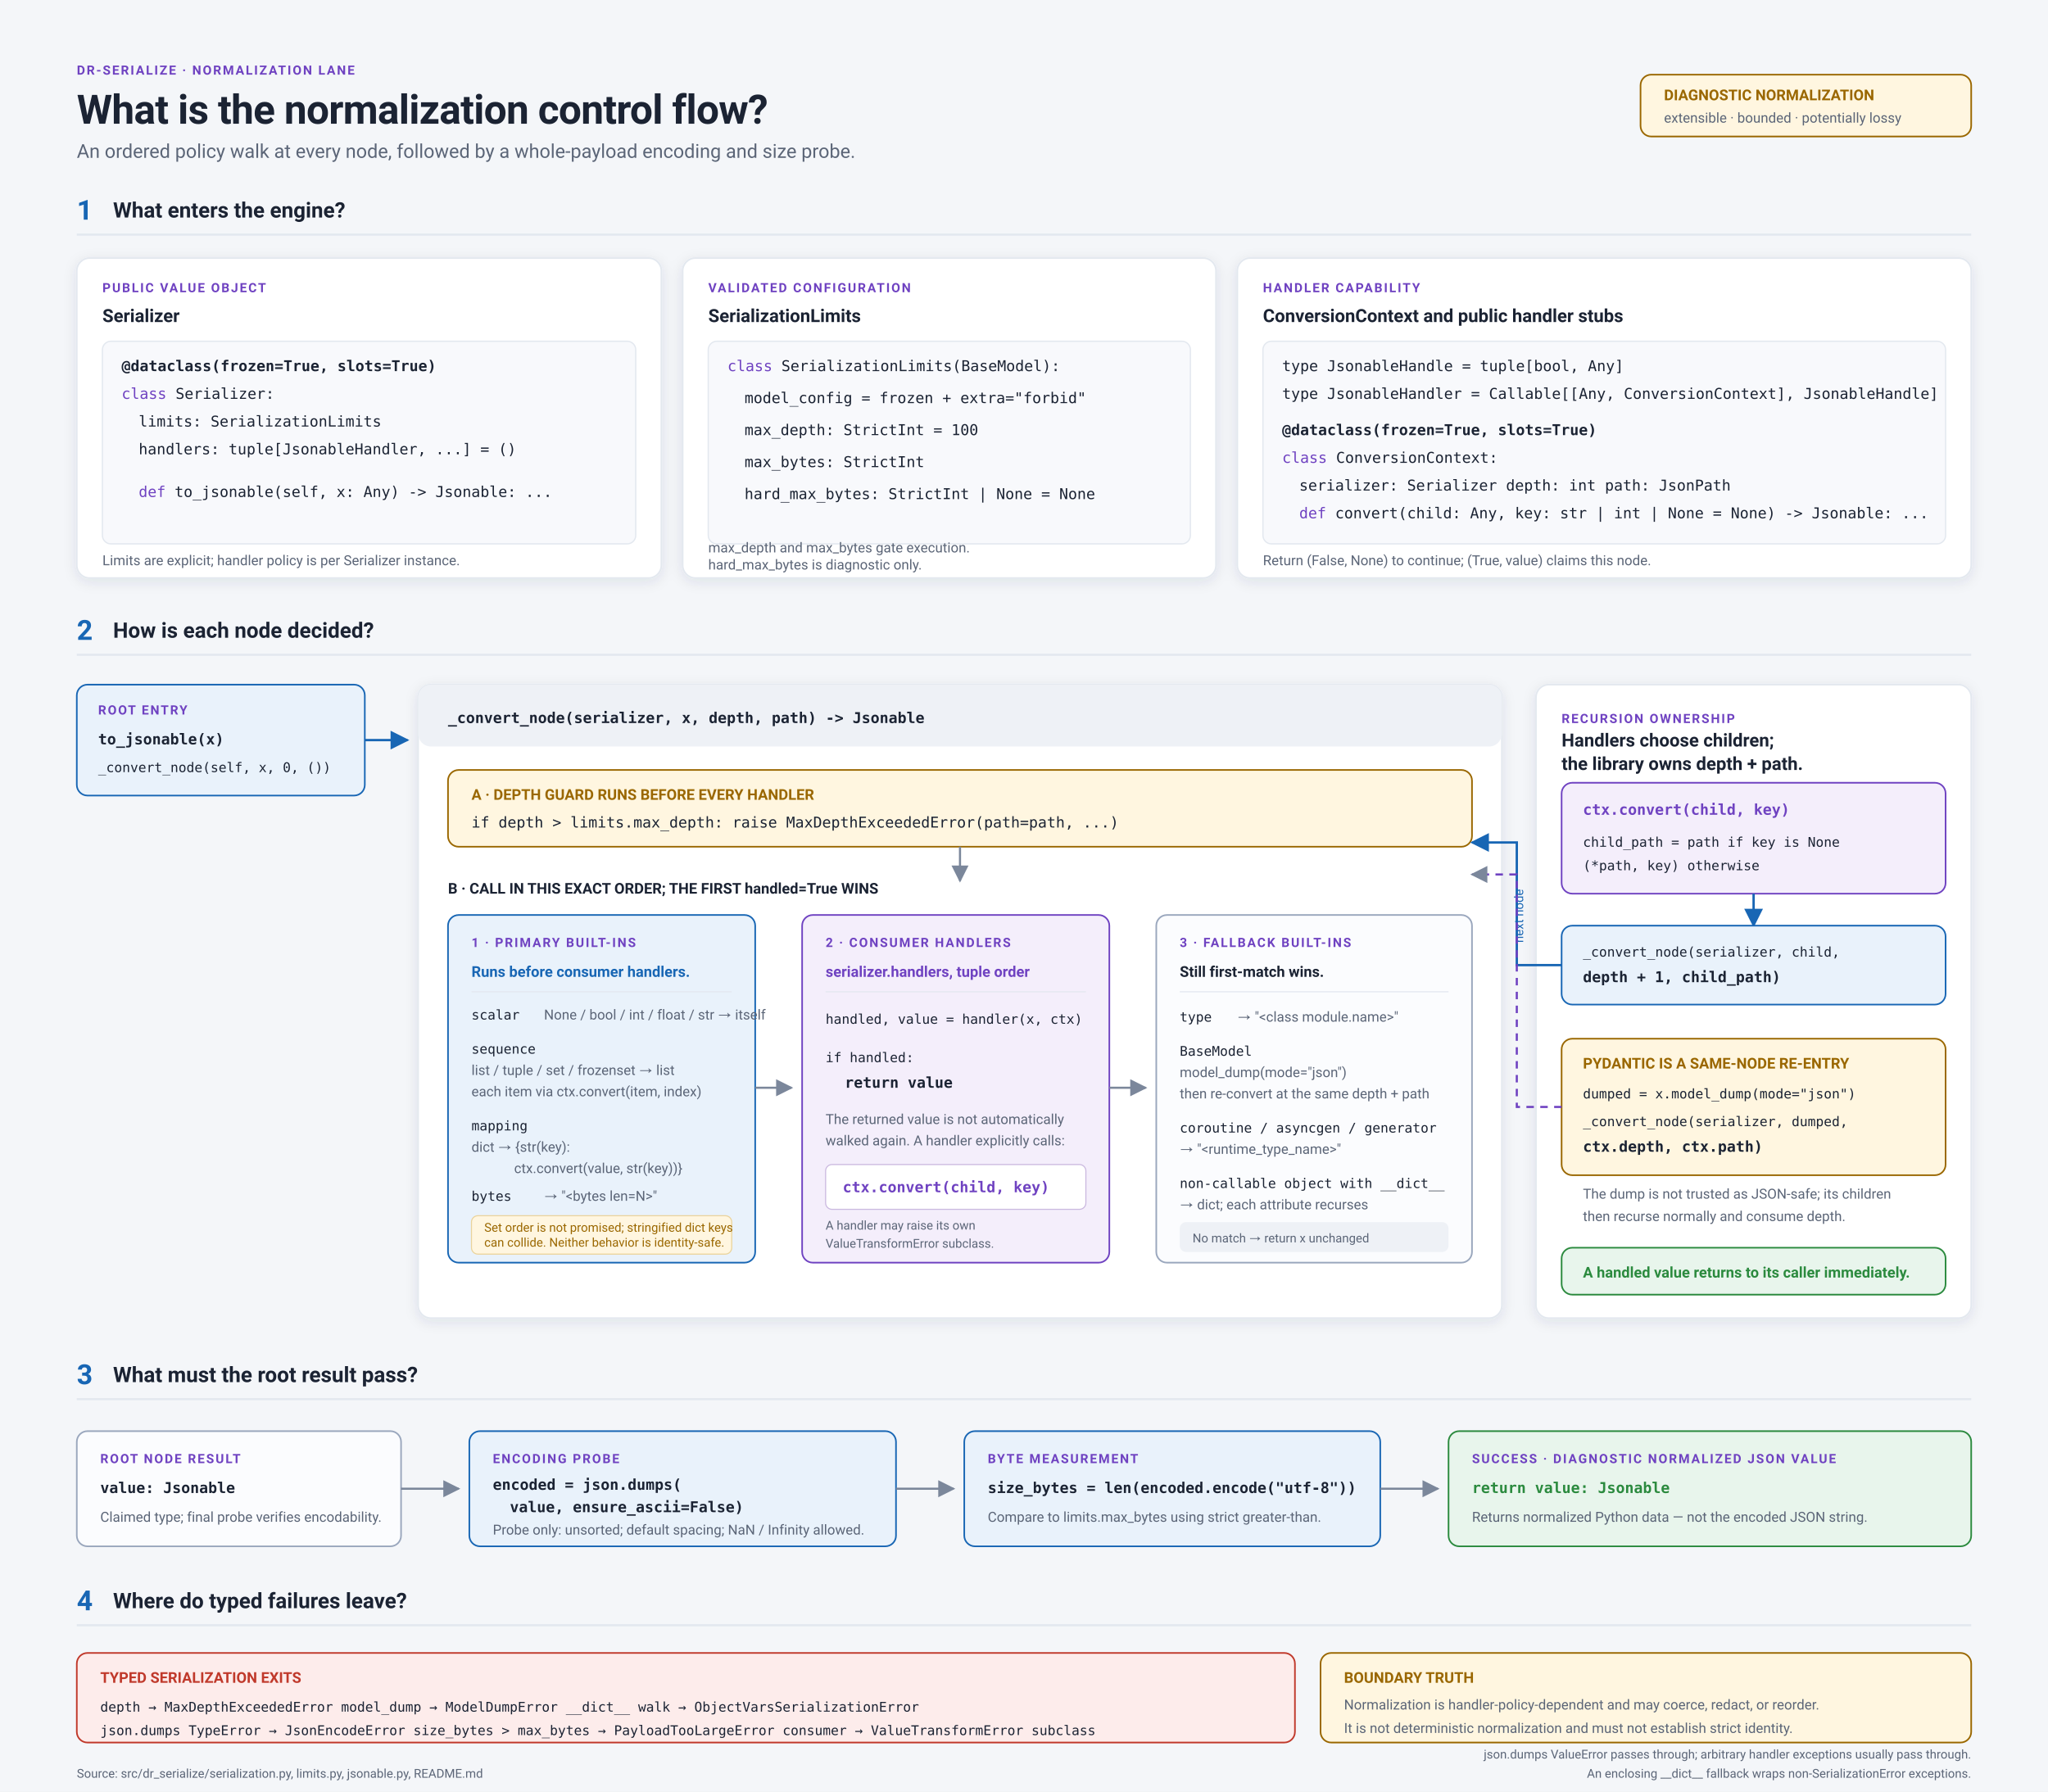
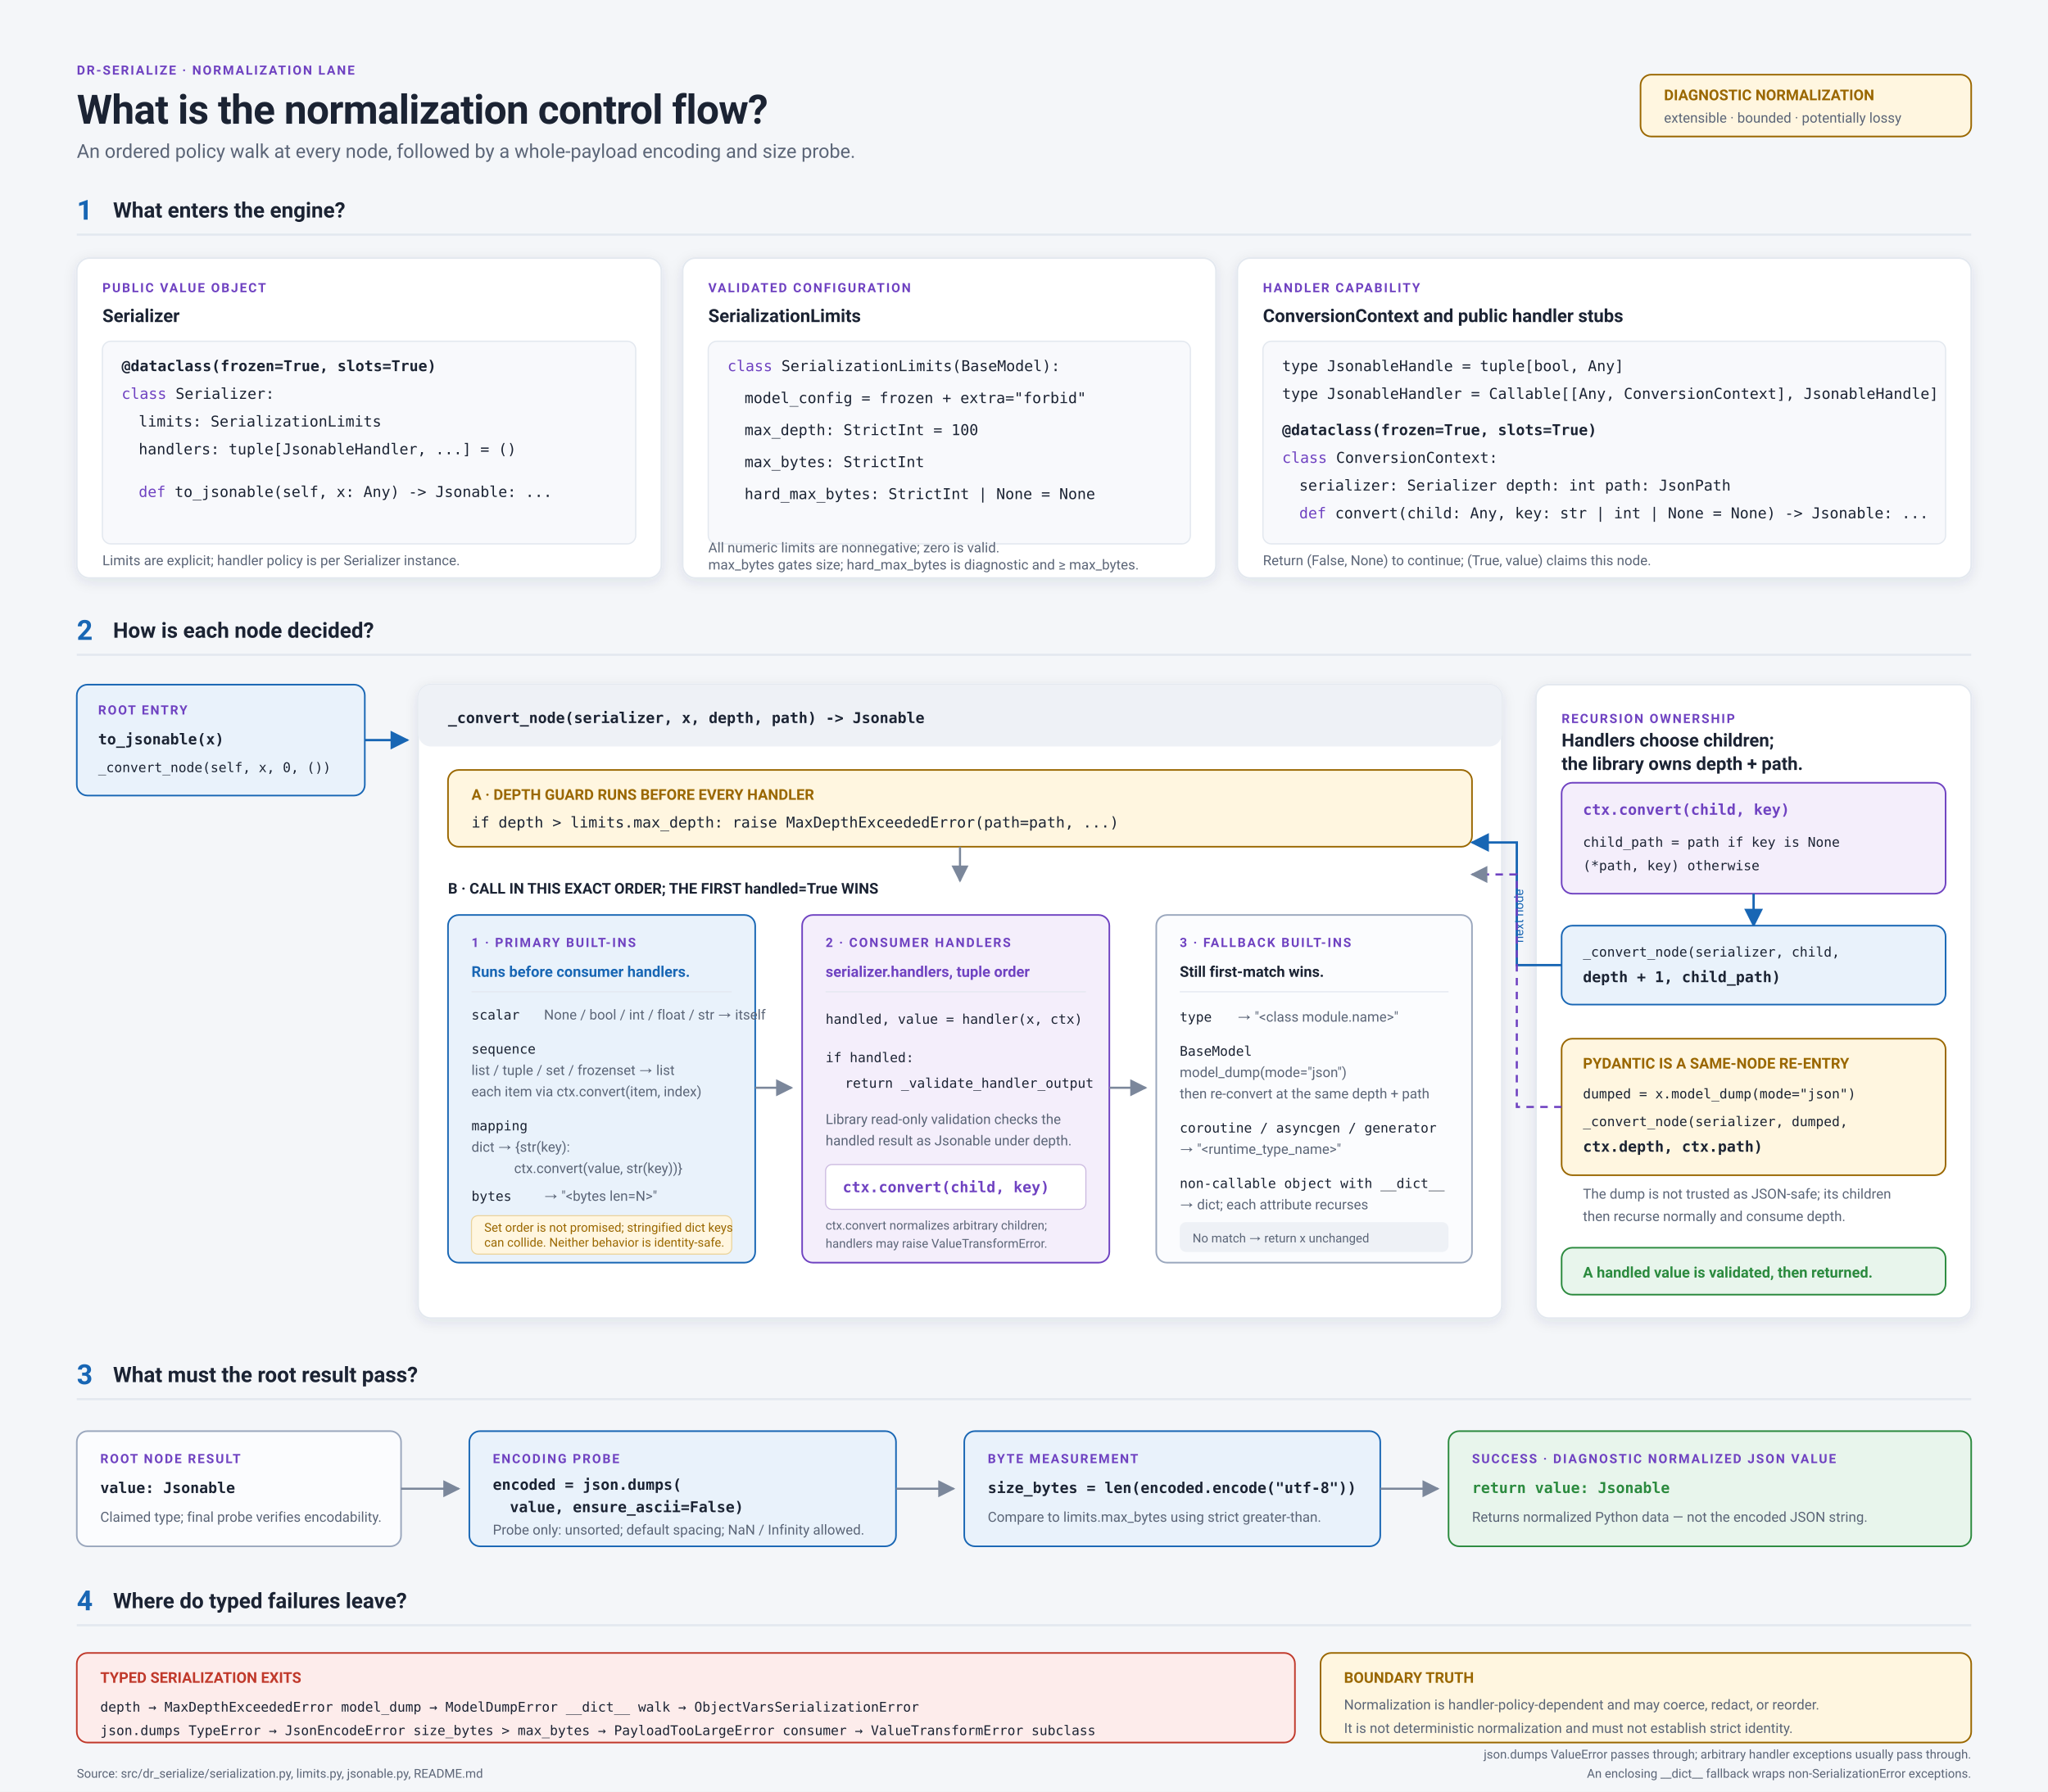
<svg xmlns="http://www.w3.org/2000/svg" viewBox="0 0 1920 1680" role="img" aria-labelledby="svg-title svg-desc">
  <defs>
    <filter id="shadow" x="-10%" y="-10%" width="120%" height="130%">
      <feDropShadow dx="0" dy="3" stdDeviation="6" flood-color="#24324a" flood-opacity="0.10" />
    </filter>
    <marker id="arrow" viewBox="0 0 10 10" refX="9" refY="5" markerWidth="8" markerHeight="8" orient="auto-start-reverse">
      <path d="M 0 0 L 10 5 L 0 10 z" fill="#7b879b" />
    </marker>
    <marker id="arrow-blue" viewBox="0 0 10 10" refX="9" refY="5" markerWidth="8" markerHeight="8" orient="auto-start-reverse">
      <path d="M 0 0 L 10 5 L 0 10 z" fill="#1866b4" />
    </marker>
    <marker id="arrow-red" viewBox="0 0 10 10" refX="9" refY="5" markerWidth="8" markerHeight="8" orient="auto-start-reverse">
      <path d="M 0 0 L 10 5 L 0 10 z" fill="#c0392b" />
    </marker>
    <style>
      text { fill: #1b2333; font-family: -apple-system, BlinkMacSystemFont, "Segoe UI", Roboto, Helvetica, Arial, sans-serif; }
      .title { font-size: 38px; font-weight: 700; letter-spacing: -0.5px; }
      .dek { fill: #5b6577; font-size: 18px; }
      .eyebrow { fill: #6f42c1; font-size: 12px; font-weight: 700; letter-spacing: 1.4px; }
      .section { font-size: 20px; font-weight: 700; }
      .section-no { fill: #1866b4; font-size: 26px; font-weight: 700; }
      .card-title { font-size: 17px; font-weight: 700; }
      .label { font-size: 14px; font-weight: 700; }
      .body { font-size: 15px; }
      .small { fill: #5b6577; font-size: 13px; }
      .micro { fill: #5b6577; font-size: 11.5px; }
      .mono { font-family: ui-monospace, SFMono-Regular, Menlo, Consolas, monospace; font-size: 14px; }
      .mono-small { font-family: ui-monospace, SFMono-Regular, Menlo, Consolas, monospace; font-size: 12.5px; }
      .mono-bold { font-family: ui-monospace, SFMono-Regular, Menlo, Consolas, monospace; font-size: 14px; font-weight: 700; }
      .muted { fill: #5b6577; }
      .accent { fill: #1866b4; }
      .anchor { fill: #6f42c1; }
      .green { fill: #2b8a3e; }
      .amber { fill: #9a6700; }
      .red { fill: #c0392b; }
      .card { fill: #ffffff; stroke: #e3e8ef; stroke-width: 1.5; rx: 12; }
      .code { fill: #f8f9fc; stroke: #e3e8ef; stroke-width: 1.2; rx: 8; }
      .node { fill: #fbfcfe; stroke: #9aa7bd; stroke-width: 1.5; rx: 10; }
      .node-blue { fill: #e9f2fb; stroke: #1866b4; stroke-width: 1.5; rx: 10; }
      .node-purple { fill: #f4eefb; stroke: #6f42c1; stroke-width: 1.5; rx: 10; }
      .node-green { fill: #e8f5ec; stroke: #2b8a3e; stroke-width: 1.5; rx: 10; }
      .node-amber { fill: #fff6e0; stroke: #9a6700; stroke-width: 1.5; rx: 10; }
      .node-red { fill: #fdeceb; stroke: #c0392b; stroke-width: 1.5; rx: 10; }
      .rule { stroke: #e3e8ef; stroke-width: 2; }
      .flow { fill: none; stroke: #7b879b; stroke-width: 2; marker-end: url(#arrow); }
      .flow-blue { fill: none; stroke: #1866b4; stroke-width: 2.2; marker-end: url(#arrow-blue); }
      .flow-red { fill: none; stroke: #c0392b; stroke-width: 1.8; marker-end: url(#arrow-red); }
      .flow-dashed { fill: none; stroke: #6f42c1; stroke-width: 2; stroke-dasharray: 7 6; marker-end: url(#arrow); }
      .hairline { stroke: #e3e8ef; stroke-width: 1; }
    </style>
  </defs>
  <rect width="1920" height="1680" fill="#f4f6f9" />
  <text x="72" y="70" class="eyebrow">DR-SERIALIZE · NORMALIZATION LANE</text>
  <text x="72" y="116" class="title">What is the normalization control flow?</text>
  <text x="72" y="148" class="dek">An ordered policy walk at every node, followed by a whole-payload encoding and size probe.</text>
  <rect x="1538" y="70" width="310" height="58" class="node-amber" />
  <text x="1560" y="94" class="label amber">DIAGNOSTIC NORMALIZATION</text>
  <text x="1560" y="115" class="small">extensible · bounded · potentially lossy</text>
  <text x="72" y="206" class="section-no">1</text>
  <text x="106" y="204" class="section">What enters the engine?</text>
  <line x1="72" y1="220" x2="1848" y2="220" class="rule" />
  <g filter="url(#shadow)">
    <rect x="72" y="242" width="548" height="300" class="card" />
    <rect x="640" y="242" width="500" height="300" class="card" />
    <rect x="1160" y="242" width="688" height="300" class="card" />
  </g>
  <text x="96" y="274" class="eyebrow">PUBLIC VALUE OBJECT</text>
  <text x="96" y="302" class="card-title">Serializer</text>
  <rect x="96" y="320" width="500" height="190" class="code" />
  <text x="114" y="348" class="mono-bold">@dataclass(frozen=True, slots=True)</text>
  <text x="114" y="374" class="mono">
    <tspan class="anchor">class</tspan> Serializer:</text>
  <text x="130" y="400" class="mono">limits: SerializationLimits</text>
  <text x="130" y="426" class="mono">handlers: tuple[JsonableHandler, ...] = ()</text>
  <text x="130" y="466" class="mono">
    <tspan class="anchor">def</tspan> to_jsonable(self, x: Any) -&gt; Jsonable: ...</text>
  <text x="96" y="530" class="small">Limits are explicit; handler policy is per Serializer instance.</text>
  <text x="664" y="274" class="eyebrow">VALIDATED CONFIGURATION</text>
  <text x="664" y="302" class="card-title">SerializationLimits</text>
  <rect x="664" y="320" width="452" height="190" class="code" />
  <text x="682" y="348" class="mono">
    <tspan class="anchor">class</tspan> SerializationLimits(BaseModel):</text>
  <text x="698" y="378" class="mono">model_config = frozen + extra="forbid"</text>
  <text x="698" y="408" class="mono">max_depth: StrictInt = 100</text>
  <text x="698" y="438" class="mono">max_bytes: StrictInt</text>
  <text x="698" y="468" class="mono">hard_max_bytes: StrictInt | None = None</text>
-   <text x="664" y="518" class="small">max_depth and max_bytes gate execution.</text>
-   <text x="664" y="534" class="small">hard_max_bytes is diagnostic only.</text>
+   <text x="664" y="518" class="small">All numeric limits are nonnegative; zero is valid.</text>
+   <text x="664" y="534" class="small">max_bytes gates size; hard_max_bytes is diagnostic and ≥ max_bytes.</text>
  <text x="1184" y="274" class="eyebrow">HANDLER CAPABILITY</text>
  <text x="1184" y="302" class="card-title">ConversionContext and public handler stubs</text>
  <rect x="1184" y="320" width="640" height="190" class="code" />
  <text x="1202" y="348" class="mono">type JsonableHandle = tuple[bool, Any]</text>
  <text x="1202" y="374" class="mono">type JsonableHandler = Callable[[Any, ConversionContext], JsonableHandle]</text>
  <text x="1202" y="408" class="mono-bold">@dataclass(frozen=True, slots=True)</text>
  <text x="1202" y="434" class="mono">
    <tspan class="anchor">class</tspan> ConversionContext:</text>
  <text x="1218" y="460" class="mono">serializer: Serializer   depth: int   path: JsonPath</text>
  <text x="1218" y="486" class="mono">
    <tspan class="anchor">def</tspan> convert(child: Any, key: str | int | None = None) -&gt; Jsonable: ...</text>
  <text x="1184" y="530" class="small">Return (False, None) to continue; (True, value) claims this node.</text>
  <text x="72" y="600" class="section-no">2</text>
  <text x="106" y="598" class="section">How is each node decided?</text>
  <line x1="72" y1="614" x2="1848" y2="614" class="rule" />
  <rect x="72" y="642" width="270" height="104" class="node-blue" />
  <text x="92" y="670" class="eyebrow">ROOT ENTRY</text>
  <text x="92" y="698" class="mono-bold">to_jsonable(x)</text>
  <text x="92" y="724" class="mono-small">_convert_node(self, x, 0, ())</text>
  <path d="M342 694 H382" class="flow-blue" />
  <rect x="392" y="642" width="1016" height="594" class="card" filter="url(#shadow)" />
  <rect x="392" y="642" width="1016" height="58" rx="12" fill="#eef1f6" />
  <text x="420" y="678" class="mono-bold">_convert_node(serializer, x, depth, path) -&gt; Jsonable</text>
  <rect x="420" y="722" width="960" height="72" class="node-amber" />
  <text x="442" y="750" class="label amber">A · DEPTH GUARD RUNS BEFORE EVERY HANDLER</text>
  <text x="442" y="776" class="mono">if depth &gt; limits.max_depth: raise MaxDepthExceededError(path=path, ...)</text>
  <path d="M900 794 V826" class="flow" />
  <text x="420" y="838" class="label">B · CALL IN THIS EXACT ORDER; THE FIRST handled=True WINS</text>
  <rect x="420" y="858" width="288" height="326" class="node-blue" />
  <text x="442" y="888" class="eyebrow">1 · PRIMARY BUILT-INS</text>
  <text x="442" y="916" class="label accent">Runs before consumer handlers.</text>
  <line x1="442" y1="930" x2="686" y2="930" class="hairline" />
  <text x="442" y="956" class="mono-small">scalar</text>
  <text x="510" y="956" class="small">None / bool / int / float / str → itself</text>
  <text x="442" y="988" class="mono-small">sequence</text>
  <text x="442" y="1008" class="small">list / tuple / set / frozenset → list</text>
  <text x="442" y="1028" class="small">each item via ctx.convert(item, index)</text>
  <text x="442" y="1060" class="mono-small">mapping</text>
  <text x="442" y="1080" class="small">dict → {str(key):</text>
  <text x="482" y="1100" class="small">ctx.convert(value, str(key))}</text>
  <text x="442" y="1126" class="mono-small">bytes</text>
  <text x="510" y="1126" class="small">→ "&lt;bytes len=N&gt;"</text>
  <rect x="442" y="1140" width="244" height="36" rx="6" fill="#fff6e0" stroke="#ead39b" />
  <text x="454" y="1155" class="micro amber">Set order is not promised; stringified dict keys</text>
  <text x="454" y="1169" class="micro amber">can collide. Neither behavior is identity-safe.</text>
  <path d="M708 1020 H742" class="flow" />
  <rect x="752" y="858" width="288" height="326" class="node-purple" />
  <text x="774" y="888" class="eyebrow">2 · CONSUMER HANDLERS</text>
  <text x="774" y="916" class="label anchor">serializer.handlers, tuple order</text>
  <line x1="774" y1="930" x2="1018" y2="930" class="hairline" />
  <text x="774" y="960" class="mono-small">handled, value = handler(x, ctx)</text>
  <text x="774" y="996" class="mono-small">if handled:</text>
-   <text x="792" y="1020" class="mono-bold">return value</text>
-   <text x="774" y="1054" class="small">The returned value is not automatically</text>
-   <text x="774" y="1074" class="small">walked again. A handler explicitly calls:</text>
+   <text x="792" y="1020" class="mono-small">return _validate_handler_output</text>
+   <text x="774" y="1054" class="small">Library read-only validation checks the</text>
+   <text x="774" y="1074" class="small">handled result as Jsonable under depth.</text>
  <rect x="774" y="1092" width="244" height="42" rx="6" fill="#ffffff" stroke="#cab8df" />
  <text x="790" y="1118" class="mono-bold anchor">ctx.convert(child, key)</text>
-   <text x="774" y="1153" class="micro">A handler may raise its own</text>
-   <text x="774" y="1170" class="micro">ValueTransformError subclass.</text>
+   <text x="774" y="1153" class="micro">ctx.convert normalizes arbitrary children;</text>
+   <text x="774" y="1170" class="micro">handlers may raise ValueTransformError.</text>
  <path d="M1040 1020 H1074" class="flow" />
  <rect x="1084" y="858" width="296" height="326" class="node" />
  <text x="1106" y="888" class="eyebrow">3 · FALLBACK BUILT-INS</text>
  <text x="1106" y="916" class="label">Still first-match wins.</text>
  <line x1="1106" y1="930" x2="1358" y2="930" class="hairline" />
  <text x="1106" y="958" class="mono-small">type</text>
  <text x="1160" y="958" class="small">→ "&lt;class module.name&gt;"</text>
  <text x="1106" y="990" class="mono-small">BaseModel</text>
  <text x="1106" y="1010" class="small">model_dump(mode="json")</text>
  <text x="1106" y="1030" class="small">then re-convert at the same depth + path</text>
  <text x="1106" y="1062" class="mono-small">coroutine / asyncgen / generator</text>
  <text x="1106" y="1082" class="small">→ "&lt;runtime_type_name&gt;"</text>
  <text x="1106" y="1114" class="mono-small">non-callable object with __dict__</text>
  <text x="1106" y="1134" class="small">→ dict; each attribute recurses</text>
  <rect x="1106" y="1146" width="252" height="28" rx="6" fill="#eef1f6" />
  <text x="1118" y="1165" class="micro">No match → return x unchanged</text>
  <rect x="1440" y="642" width="408" height="594" class="card" filter="url(#shadow)" />
  <text x="1464" y="678" class="eyebrow">RECURSION OWNERSHIP</text>
  <text x="1464" y="700" class="card-title">Handlers choose children;</text>
  <text x="1464" y="722" class="card-title">the library owns depth + path.</text>
  <rect x="1464" y="734" width="360" height="104" class="node-purple" />
  <text x="1484" y="764" class="mono-bold anchor">ctx.convert(child, key)</text>
  <text x="1484" y="794" class="mono-small">child_path = path                 if key is None</text>
  <text x="1484" y="816" class="mono-small">             (*path, key)         otherwise</text>
  <path d="M1644 838 V868" class="flow-blue" />
  <rect x="1464" y="868" width="360" height="74" class="node-blue" />
  <text x="1484" y="897" class="mono-small">_convert_node(serializer, child,</text>
  <text x="1484" y="921" class="mono-bold">              depth + 1, child_path)</text>
  <path d="M1464 905 H1422 V790 H1380" class="flow-blue" />
  <text x="1428" y="884" class="micro accent" transform="rotate(-90 1428 884)">next node</text>
  <rect x="1464" y="974" width="360" height="128" class="node-amber" />
  <text x="1484" y="1002" class="label amber">PYDANTIC IS A SAME-NODE RE-ENTRY</text>
  <text x="1484" y="1030" class="mono-small">dumped = x.model_dump(mode="json")</text>
  <text x="1484" y="1056" class="mono-small">_convert_node(serializer, dumped,</text>
  <text x="1484" y="1080" class="mono-bold">              ctx.depth, ctx.path)</text>
  <text x="1484" y="1124" class="small">The dump is not trusted as JSON-safe; its children</text>
  <text x="1484" y="1145" class="small">then recurse normally and consume depth.</text>
  <path d="M1464 1038 H1422 V820 H1380" class="flow-dashed" />
  <rect x="1464" y="1170" width="360" height="44" class="node-green" />
-   <text x="1484" y="1198" class="label green">A handled value returns to its caller immediately.</text>
+   <text x="1484" y="1198" class="label green">A handled value is validated, then returned.</text>
  <text x="72" y="1298" class="section-no">3</text>
  <text x="106" y="1296" class="section">What must the root result pass?</text>
  <line x1="72" y1="1312" x2="1848" y2="1312" class="rule" />
  <rect x="72" y="1342" width="304" height="108" class="node" />
  <text x="94" y="1372" class="eyebrow">ROOT NODE RESULT</text>
  <text x="94" y="1400" class="mono-bold">value: Jsonable</text>
  <text x="94" y="1427" class="small">Claimed type; final probe verifies encodability.</text>
  <path d="M376 1396 H430" class="flow" />
  <rect x="440" y="1342" width="400" height="108" class="node-blue" />
  <text x="462" y="1372" class="eyebrow">ENCODING PROBE</text>
  <text x="462" y="1397" class="mono-bold">encoded = json.dumps(</text>
  <text x="478" y="1418" class="mono-bold">value, ensure_ascii=False)</text>
  <text x="462" y="1439" class="small">Probe only: unsorted; default spacing; NaN / Infinity allowed.</text>
  <path d="M840 1396 H894" class="flow" />
  <rect x="904" y="1342" width="390" height="108" class="node-blue" />
  <text x="926" y="1372" class="eyebrow">BYTE MEASUREMENT</text>
  <text x="926" y="1400" class="mono-bold">size_bytes = len(encoded.encode("utf-8"))</text>
  <text x="926" y="1427" class="small">Compare to limits.max_bytes using strict greater-than.</text>
  <path d="M1294 1396 H1348" class="flow" />
  <rect x="1358" y="1342" width="490" height="108" class="node-green" />
  <text x="1380" y="1372" class="eyebrow">SUCCESS · DIAGNOSTIC NORMALIZED JSON VALUE</text>
  <text x="1380" y="1400" class="mono-bold green">return value: Jsonable</text>
  <text x="1380" y="1427" class="small">Returns normalized Python data — not the encoded JSON string.</text>
  <text x="72" y="1510" class="section-no">4</text>
  <text x="106" y="1508" class="section">Where do typed failures leave?</text>
  <line x1="72" y1="1524" x2="1848" y2="1524" class="rule" />
  <rect x="72" y="1550" width="1142" height="84" class="node-red" />
  <text x="94" y="1578" class="label red">TYPED SERIALIZATION EXITS</text>
  <text x="94" y="1605" class="mono-small">depth → MaxDepthExceededError   model_dump → ModelDumpError   __dict__ walk → ObjectVarsSerializationError</text>
  <text x="94" y="1627" class="mono-small">json.dumps TypeError → JsonEncodeError   size_bytes &gt; max_bytes → PayloadTooLargeError   consumer → ValueTransformError subclass</text>
  <rect x="1238" y="1550" width="610" height="84" class="node-amber" />
  <text x="1260" y="1578" class="label amber">BOUNDARY TRUTH</text>
  <text x="1260" y="1603" class="small">Normalization is handler-policy-dependent and may coerce, redact, or reorder.</text>
  <text x="1260" y="1625" class="small">It is not deterministic normalization and must not establish strict identity.</text>
  <text x="72" y="1667" class="micro">Source: src/dr_serialize/serialization.py, limits.py, jsonable.py, README.md</text>
  <text x="1848" y="1649" text-anchor="end" class="micro">json.dumps ValueError passes through; arbitrary handler exceptions usually pass through.</text>
  <text x="1848" y="1667" text-anchor="end" class="micro">An enclosing __dict__ fallback wraps non-SerializationError exceptions.</text>
</svg>
